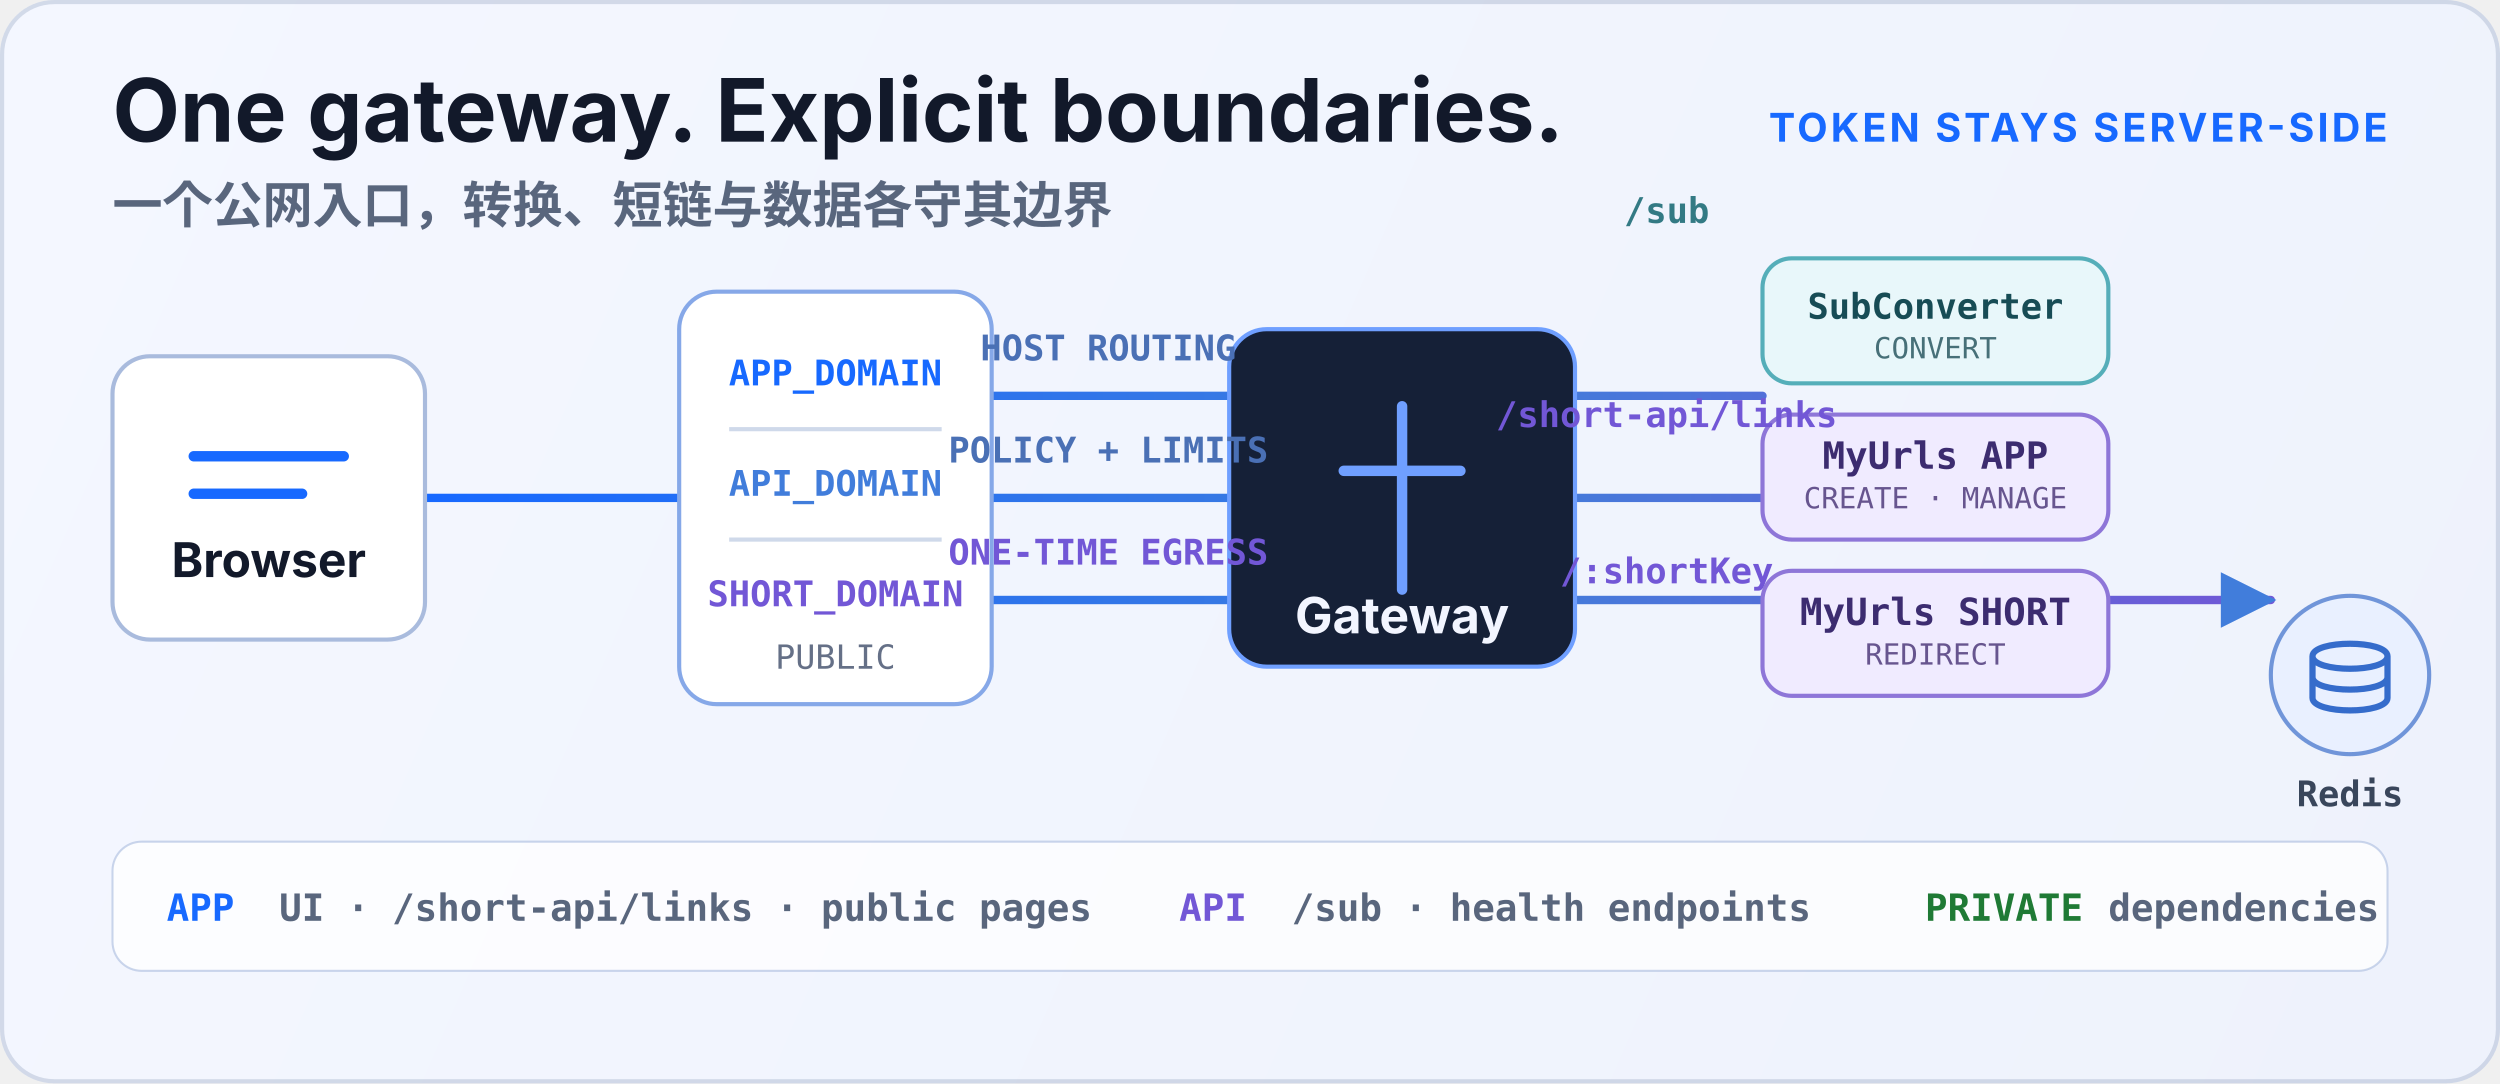
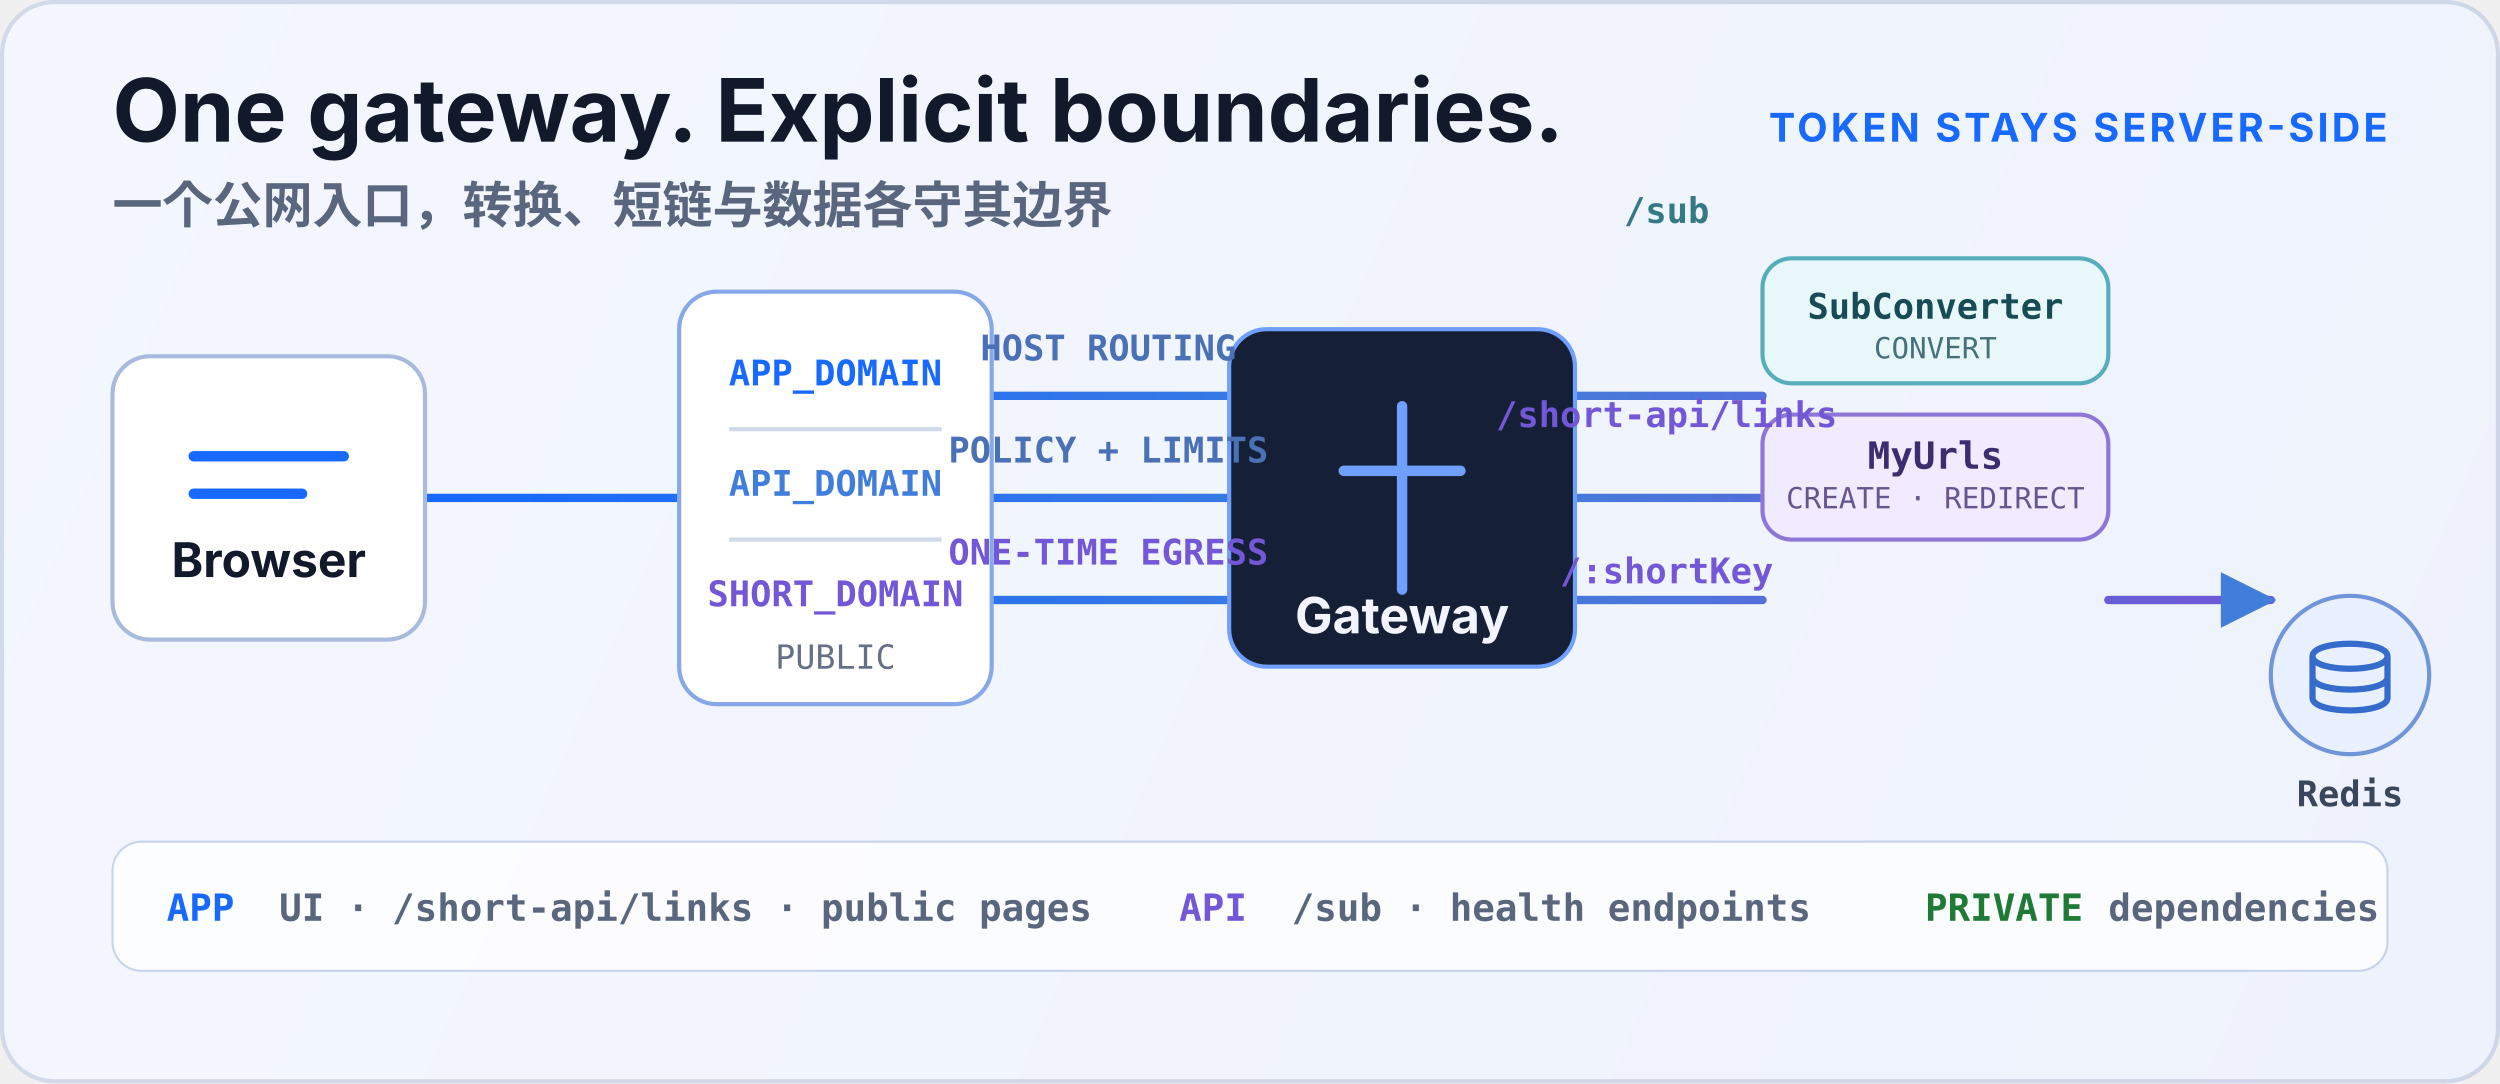
<svg xmlns="http://www.w3.org/2000/svg" width="1200" height="520" viewBox="0 0 1200 520" role="img" aria-labelledby="title desc">
  <defs>
    <linearGradient id="ground" x1="0" y1="0" x2="1200" y2="520" gradientUnits="userSpaceOnUse">
      <stop stop-color="#F4F7FF" />
      <stop offset="1" stop-color="#EEF2FC" />
    </linearGradient>
    <linearGradient id="flow" x1="206" y1="0" x2="1090" y2="0" gradientUnits="userSpaceOnUse">
      <stop stop-color="#1769FF" />
      <stop offset="0.58" stop-color="#417DDB" />
      <stop offset="1" stop-color="#7257D6" />
    </linearGradient>
    <marker id="arrow" viewBox="0 0 12 12" refX="10" refY="6" markerWidth="8" markerHeight="8" orient="auto">
      <path d="M1 1L11 6L1 11Z" fill="#417DDB" />
    </marker>
  </defs>
  <rect width="1200" height="520" rx="26" fill="url(#ground)" />
  <rect x="1" y="1" width="1198" height="518" rx="25" fill="none" stroke="#5D739B" stroke-opacity="0.22" stroke-width="2" />
  <g font-family="-apple-system, BlinkMacSystemFont, 'Segoe UI', 'PingFang SC', sans-serif">
    <text x="54" y="68" fill="#12192A" font-size="42" font-weight="750">One gateway. Explicit boundaries.</text>
    <text x="54" y="107" fill="#59667D" font-size="24" font-weight="560">一个公网入口，转换、短链与数据各守其边界</text>
    <text x="1146" y="68" text-anchor="end" fill="#1769FF" font-size="19" font-weight="700" letter-spacing="1.5">TOKEN STAYS SERVER-SIDE</text>
  </g>
  <path d="M205 239H325M475 190H590M475 239H590M475 288H590M756 190H846M756 239H846M756 288H846M1012 288H1090" fill="none" stroke="url(#flow)" stroke-width="4" stroke-linecap="round" marker-end="url(#arrow)" />
  <g transform="translate(54 171)" font-family="-apple-system, BlinkMacSystemFont, 'Segoe UI', sans-serif">
    <rect width="150" height="136" rx="18" fill="#FFFFFF" stroke="#A9BBDD" stroke-width="2" />
    <path d="M39 48H111M39 66H91" stroke="#1769FF" stroke-width="5" stroke-linecap="round" />
    <text x="75" y="106" text-anchor="middle" fill="#12192A" font-size="23" font-weight="700">Browser</text>
  </g>
  <g transform="translate(326 140)" font-family="ui-monospace, SFMono-Regular, Menlo, monospace">
    <rect width="150" height="198" rx="18" fill="#FFFFFF" stroke="#86A8E8" stroke-width="2" />
    <text x="75" y="45" text-anchor="middle" fill="#1769FF" font-size="17" font-weight="700">APP_DOMAIN</text>
    <path d="M24 66H126" stroke="#CFD9EA" stroke-width="2" />
    <text x="75" y="98" text-anchor="middle" fill="#417DDB" font-size="17" font-weight="700">API_DOMAIN</text>
    <path d="M24 119H126" stroke="#CFD9EA" stroke-width="2" />
    <text x="75" y="151" text-anchor="middle" fill="#7257D6" font-size="17" font-weight="700">SHORT_DOMAIN</text>
    <text x="75" y="181" text-anchor="middle" fill="#657087" font-size="16">PUBLIC</text>
  </g>
  <g transform="translate(590 158)" font-family="-apple-system, BlinkMacSystemFont, 'Segoe UI', sans-serif">
    <rect width="166" height="162" rx="18" fill="#152037" stroke="#6F9FFF" stroke-width="2" />
    <path d="M83 37V99M55 68H111M83 99V125" stroke="#6F9FFF" stroke-width="5" stroke-linecap="round" />
    <text x="83" y="146" text-anchor="middle" fill="#F2F5FF" font-size="24" font-weight="700">Gateway</text>
  </g>
  <g transform="translate(846 124)" font-family="ui-monospace, SFMono-Regular, Menlo, monospace">
    <rect width="166" height="60" rx="14" fill="#E8F7FA" stroke="#55AEB9" stroke-width="2" />
    <text x="83" y="29" text-anchor="middle" fill="#174C55" font-size="17" font-weight="700">SubConverter</text>
    <text x="83" y="48" text-anchor="middle" fill="#477078" font-size="14">CONVERT</text>
    <rect y="75" width="166" height="60" rx="14" fill="#F0EBFF" stroke="#8E76D8" stroke-width="2" />
-     <text x="83" y="101" text-anchor="middle" fill="#3C2C70" font-size="18" font-weight="700">MyUrls APP</text>
-     <text x="83" y="120" text-anchor="middle" fill="#67558F" font-size="14">CREATE · MANAGE</text>
-     <rect y="150" width="166" height="60" rx="14" fill="#F0EBFF" stroke="#8E76D8" stroke-width="2" />
-     <text x="83" y="176" text-anchor="middle" fill="#3C2C70" font-size="18" font-weight="700">MyUrls SHORT</text>
-     <text x="83" y="195" text-anchor="middle" fill="#67558F" font-size="14">REDIRECT</text>
+     <text x="83" y="101" text-anchor="middle" fill="#3C2C70" font-size="18" font-weight="700">MyUrls</text>
+     <text x="83" y="120" text-anchor="middle" fill="#67558F" font-size="14">CREATE · REDIRECT</text>
  </g>
  <g transform="translate(1090 286)" font-family="ui-monospace, SFMono-Regular, Menlo, monospace">
    <rect width="76" height="76" rx="38" fill="#E9F0FF" stroke="#7095D9" stroke-width="2" />
    <path d="M20 29C20 21 56 21 56 29V49C56 57 20 57 20 49ZM20 29C20 37 56 37 56 29M20 39C20 47 56 47 56 39" fill="none" stroke="#356CCB" stroke-width="3" />
    <text x="38" y="101" text-anchor="middle" fill="#39465B" font-size="17" font-weight="700">Redis</text>
  </g>
  <g font-family="ui-monospace, SFMono-Regular, Menlo, monospace" font-size="17" font-weight="650">
    <text x="532" y="173" text-anchor="middle" fill="#4A70B5">HOST ROUTING</text>
    <text x="532" y="222" text-anchor="middle" fill="#4A70B5">POLICY + LIMITS</text>
    <text x="532" y="271" text-anchor="middle" fill="#7257D6">ONE-TIME EGRESS</text>
    <text x="800" y="107" text-anchor="middle" fill="#337A84">/sub</text>
    <text x="800" y="205" text-anchor="middle" fill="#7257D6">/short-api/links</text>
    <text x="800" y="280" text-anchor="middle" fill="#7257D6">/:shortKey</text>
  </g>
  <rect x="54" y="404" width="1092" height="62" rx="14" fill="#FFFFFF" fill-opacity="0.74" stroke="#A9BBDD" stroke-opacity="0.6" />
  <g font-family="ui-monospace, SFMono-Regular, Menlo, monospace" font-size="18" font-weight="650">
    <text x="80" y="442" fill="#1769FF">APP</text>
    <text x="134" y="442" fill="#59667D">UI · /short-api/links · public pages</text>
    <text x="566" y="442" fill="#7257D6">API</text>
    <text x="620" y="442" fill="#59667D">/sub · health endpoints</text>
    <text x="924" y="442" fill="#1F7A35">PRIVATE</text>
    <text x="1012" y="442" fill="#59667D">dependencies</text>
  </g>
</svg>
